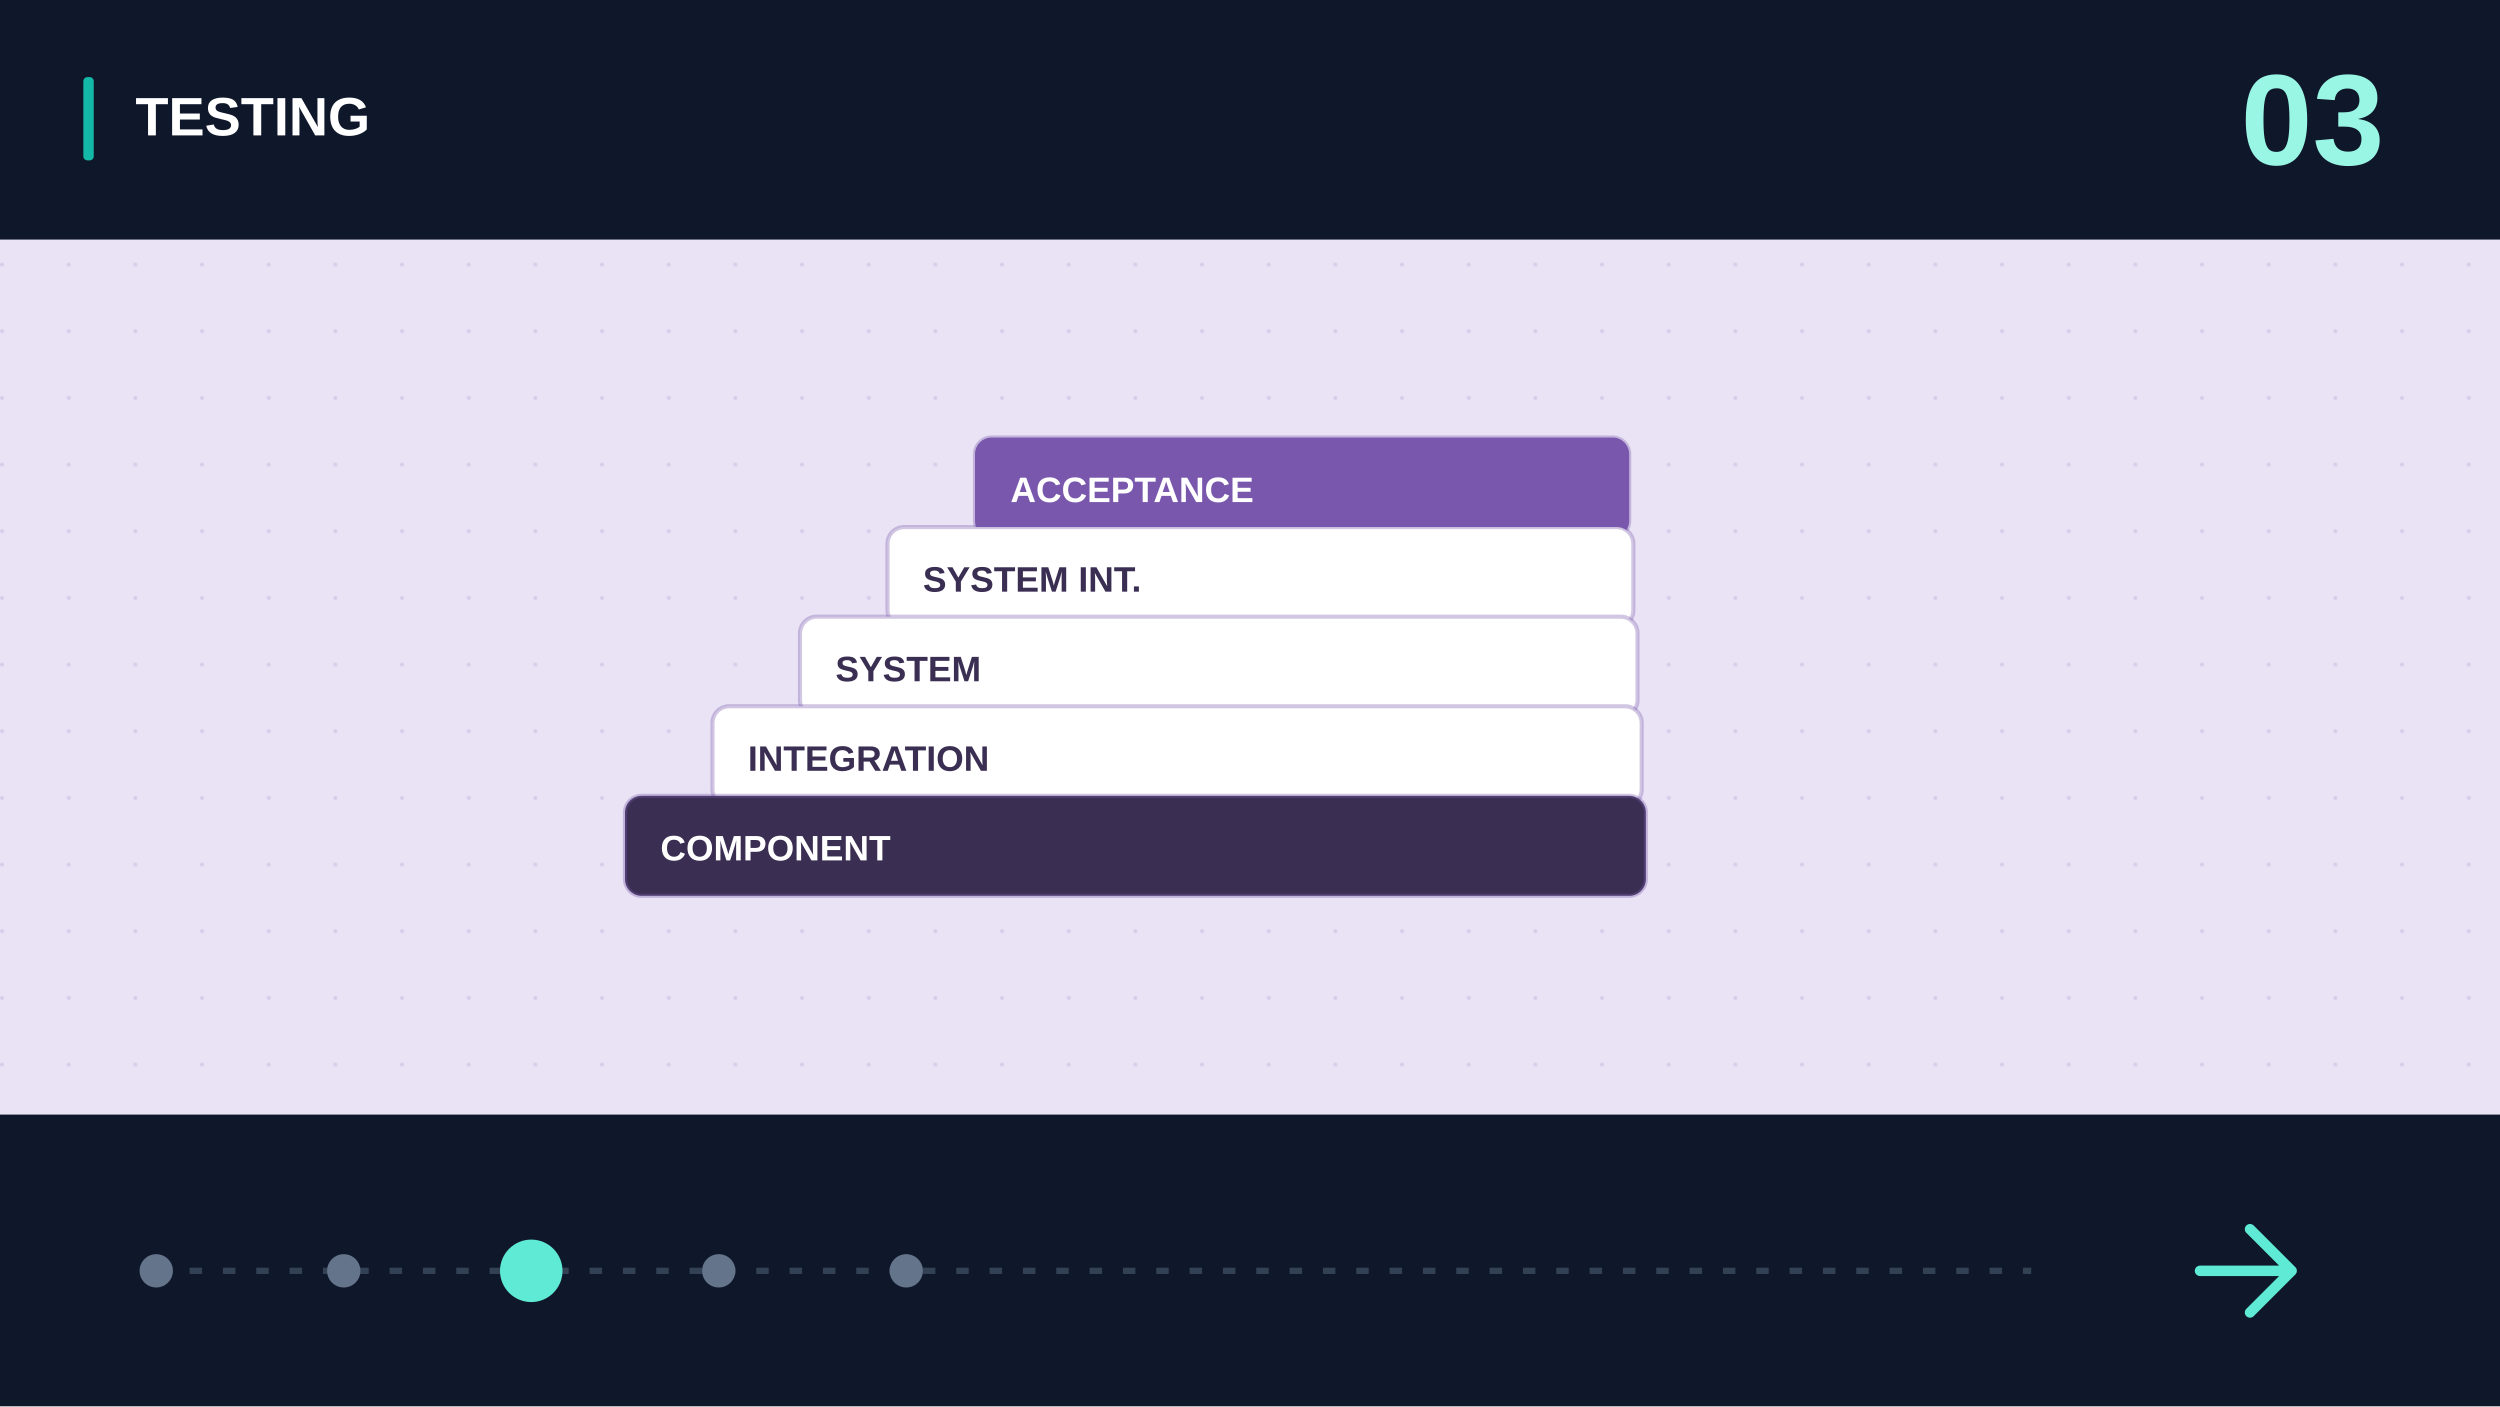
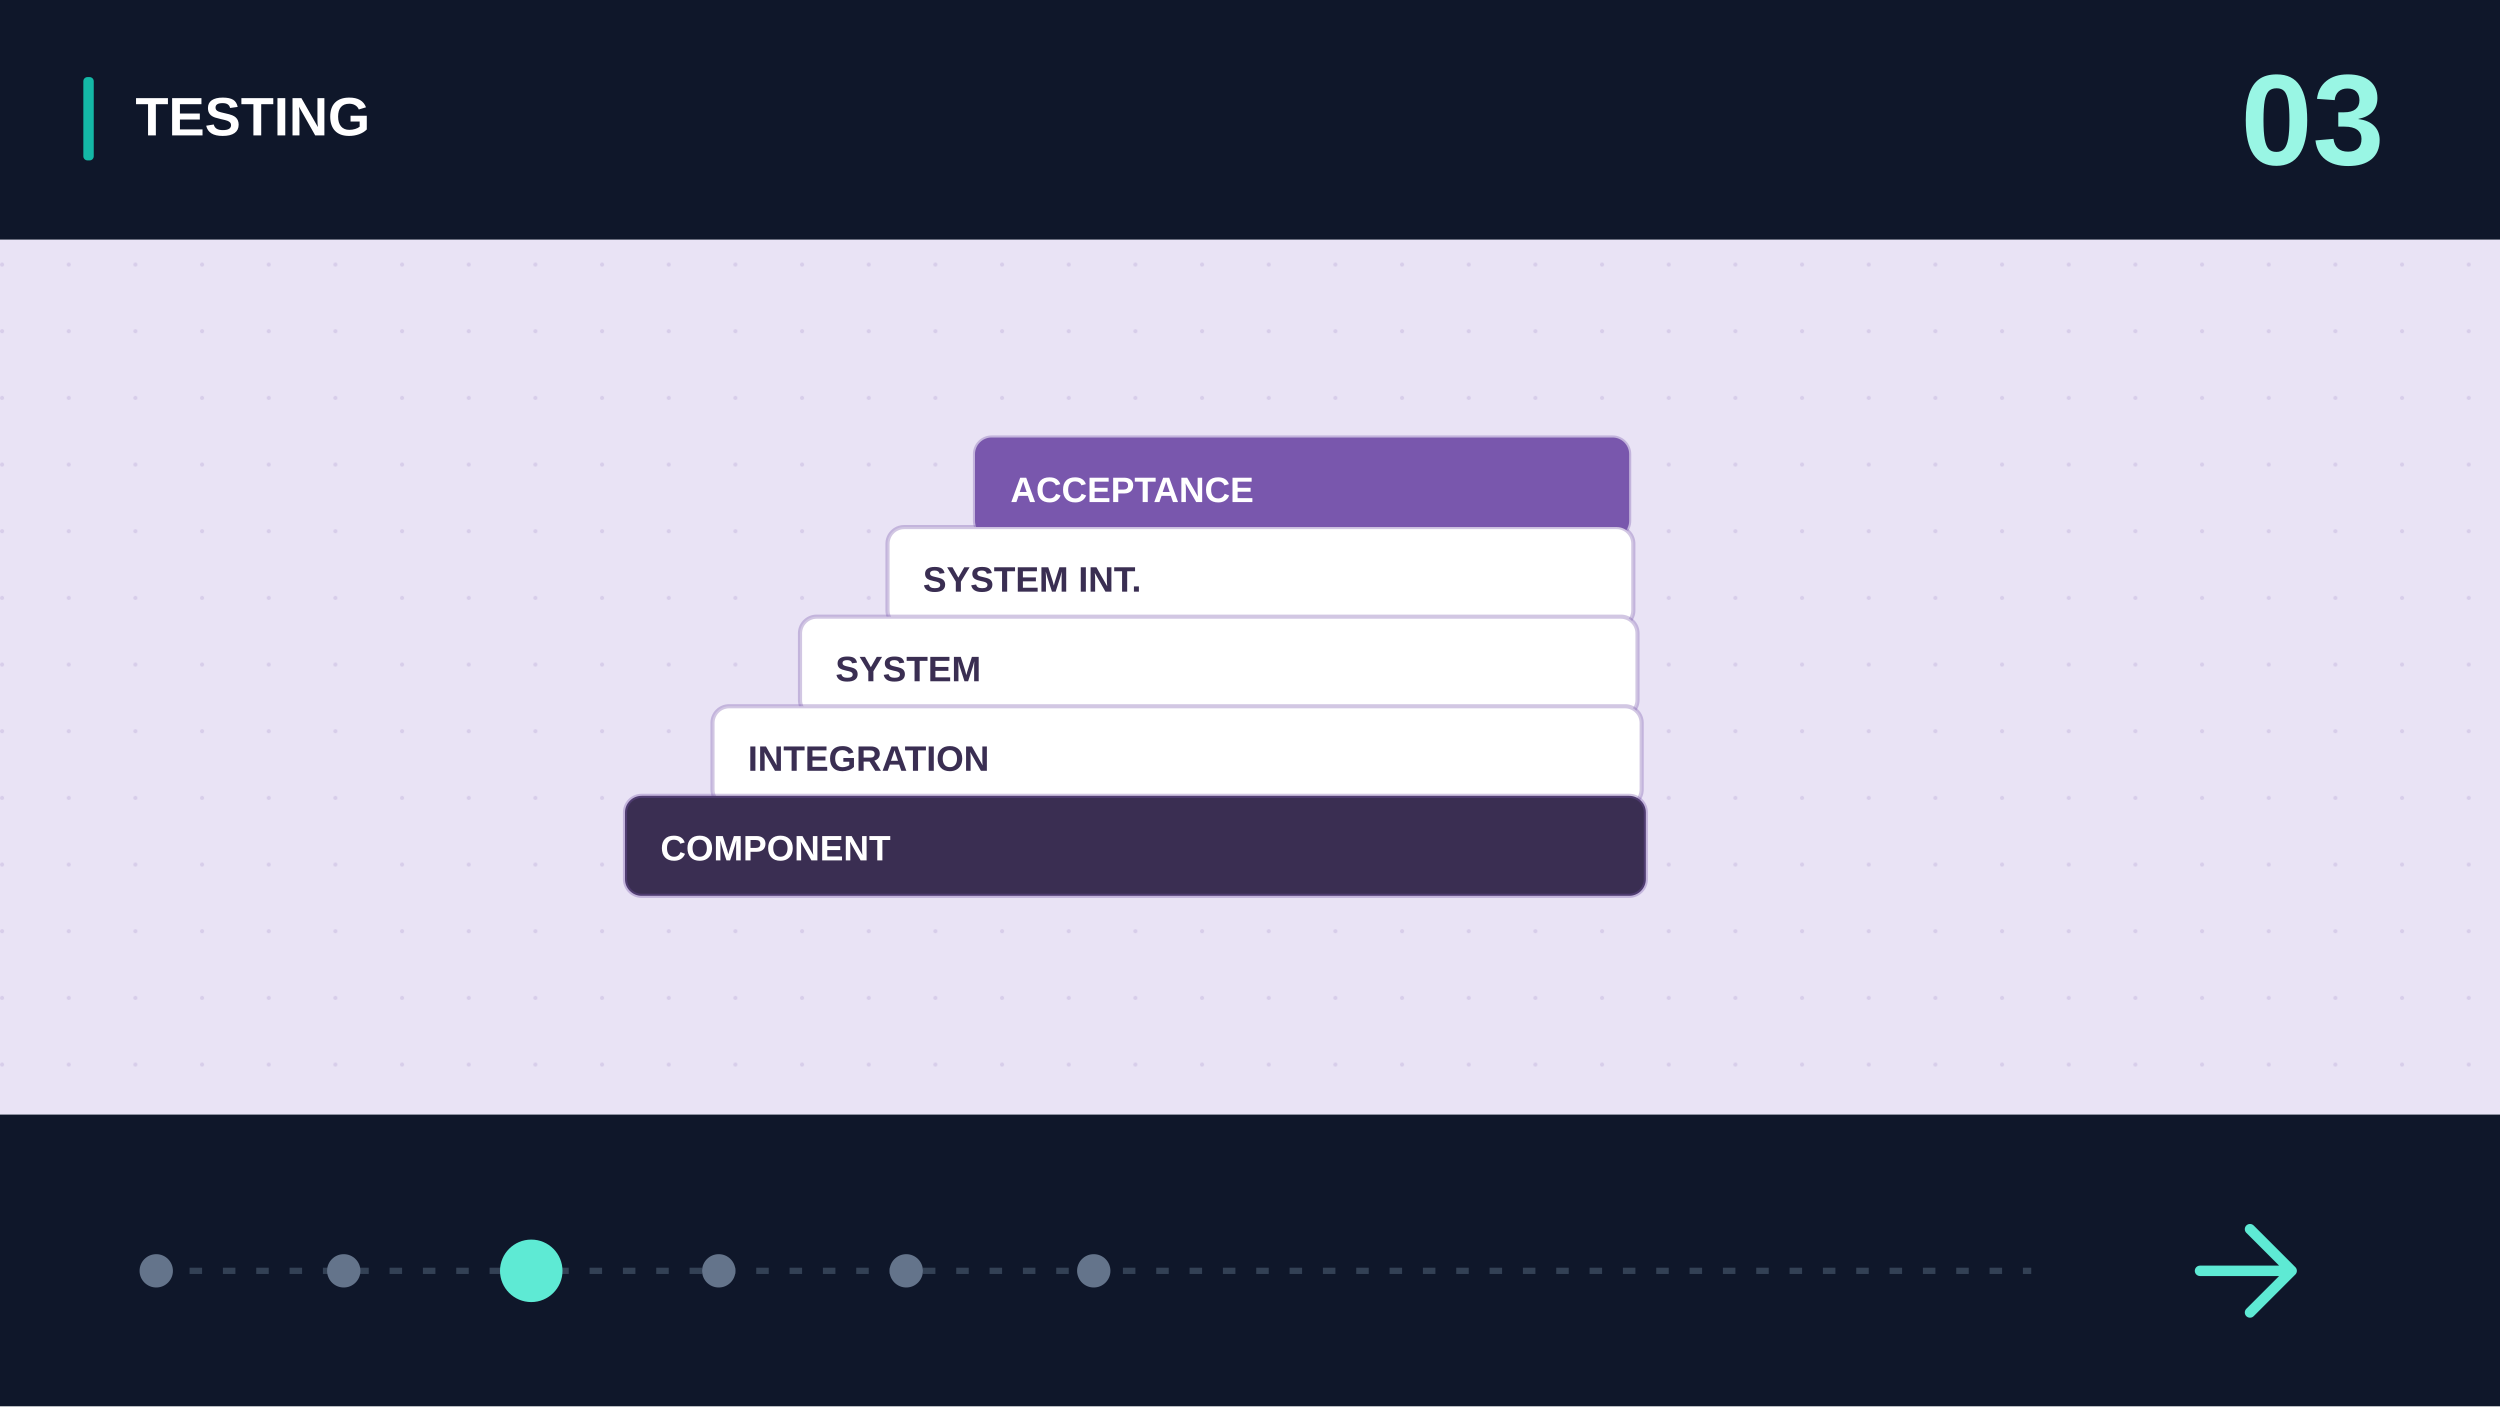
<svg xmlns="http://www.w3.org/2000/svg" width="1200" height="675" viewBox="0 0 1200 675">
  <rect width="1200" height="675" fill="#edf2f7" />
  <svg x="0" y="115" width="1200" height="420" viewBox="0 85 1200 420">
    <defs>
      <pattern id="grid" width="32" height="32" patternUnits="userSpaceOnUse">
        <circle cx="1" cy="1" r="1" fill="#7957ad" opacity=".15" />
      </pattern>
    </defs>
    <rect x="0" y="0" width="1200" height="675" rx="0" fill="#e9e3f5" stroke="none" stroke-width="2" />
    <rect width="1200" height="675" fill="url(#grid)" />
    <text x="54" y="51" font-family="Arial, sans-serif" font-size="14" font-weight="600" fill="#3a2e52">ANTBLOG / ENGINEERING NOTES</text>
    <text x="1080" y="51" font-family="Arial, sans-serif" font-size="16" font-weight="500" fill="#3a2e52">38</text>
    <path d="M54 73L1146 73" stroke="#7957ad33" stroke-width="3" fill="none" />
    <rect x="468" y="180" width="314" height="48" rx="8" fill="#7957ad" stroke="#7957ad55" stroke-width="2" />
    <text x="485" y="211" font-family="Arial, sans-serif" font-size="17" font-weight="600" fill="#ffffff">ACCEPTANCE</text>
    <rect x="426" y="223" width="358" height="48" rx="8" fill="#ffffff" stroke="#7957ad55" stroke-width="2" />
    <text x="443" y="254" font-family="Arial, sans-serif" font-size="17" font-weight="600" fill="#3a2e52">SYSTEM INT.</text>
    <rect x="384" y="266" width="402" height="48" rx="8" fill="#ffffff" stroke="#7957ad55" stroke-width="2" />
    <text x="401" y="297" font-family="Arial, sans-serif" font-size="17" font-weight="600" fill="#3a2e52">SYSTEM</text>
    <rect x="342" y="309" width="446" height="48" rx="8" fill="#ffffff" stroke="#7957ad55" stroke-width="2" />
    <text x="359" y="340" font-family="Arial, sans-serif" font-size="17" font-weight="600" fill="#3a2e52">INTEGRATION</text>
    <rect x="300" y="352" width="490" height="48" rx="8" fill="#3a2e52" stroke="#7957ad55" stroke-width="2" />
    <text x="317" y="383" font-family="Arial, sans-serif" font-size="17" font-weight="600" fill="#ffffff">COMPONENT</text>
    <rect x="0" y="507" width="1200" height="168" rx="0" fill="#3a2e52" stroke="none" stroke-width="2" />
    <rect x="54" y="539" width="5" height="81" rx="0" fill="#7957ad" stroke="none" stroke-width="2" />
    <text x="78" y="578" font-family="Arial, sans-serif" font-size="60" font-weight="700" fill="#ffffff">5 TEST LEVELS</text>
    <text x="80" y="620" font-family="Arial, sans-serif" font-size="20" font-weight="500" fill="#cbd5e1">From components to acceptance</text>
  </svg>
  <rect width="1200" height="115" fill="#0f172a" />
  <rect x="40" y="37" width="5" height="40" rx="2" fill="#14B8A6" />
  <text x="65" y="65" font-family="Arial,sans-serif" font-size="26" font-weight="700" fill="white">TESTING</text>
  <text x="1110" y="79" text-anchor="middle" font-family="Arial,sans-serif" font-size="62" font-weight="700" fill="#99f6e4">03</text>
  <rect y="535" width="1200" height="140" fill="#0f172a" />
  <path d="M75 610h900" stroke="#334155" stroke-width="3" stroke-dasharray="6 10" />
  <circle cx="75" cy="610" r="8" fill="#64748b" />
  <circle cx="165" cy="610" r="8" fill="#64748b" />
  <circle cx="255" cy="610" r="15" fill="#5eead4" />
  <circle cx="345" cy="610" r="8" fill="#64748b" />
  <circle cx="435" cy="610" r="8" fill="#64748b" />
+   <circle cx="525" cy="610" r="8" fill="#64748b" />
  <path d="m1080 590 20 20-20 20m-24-20h44" fill="none" stroke="#5eead4" stroke-width="5" stroke-linecap="round" stroke-linejoin="round" />
</svg>
